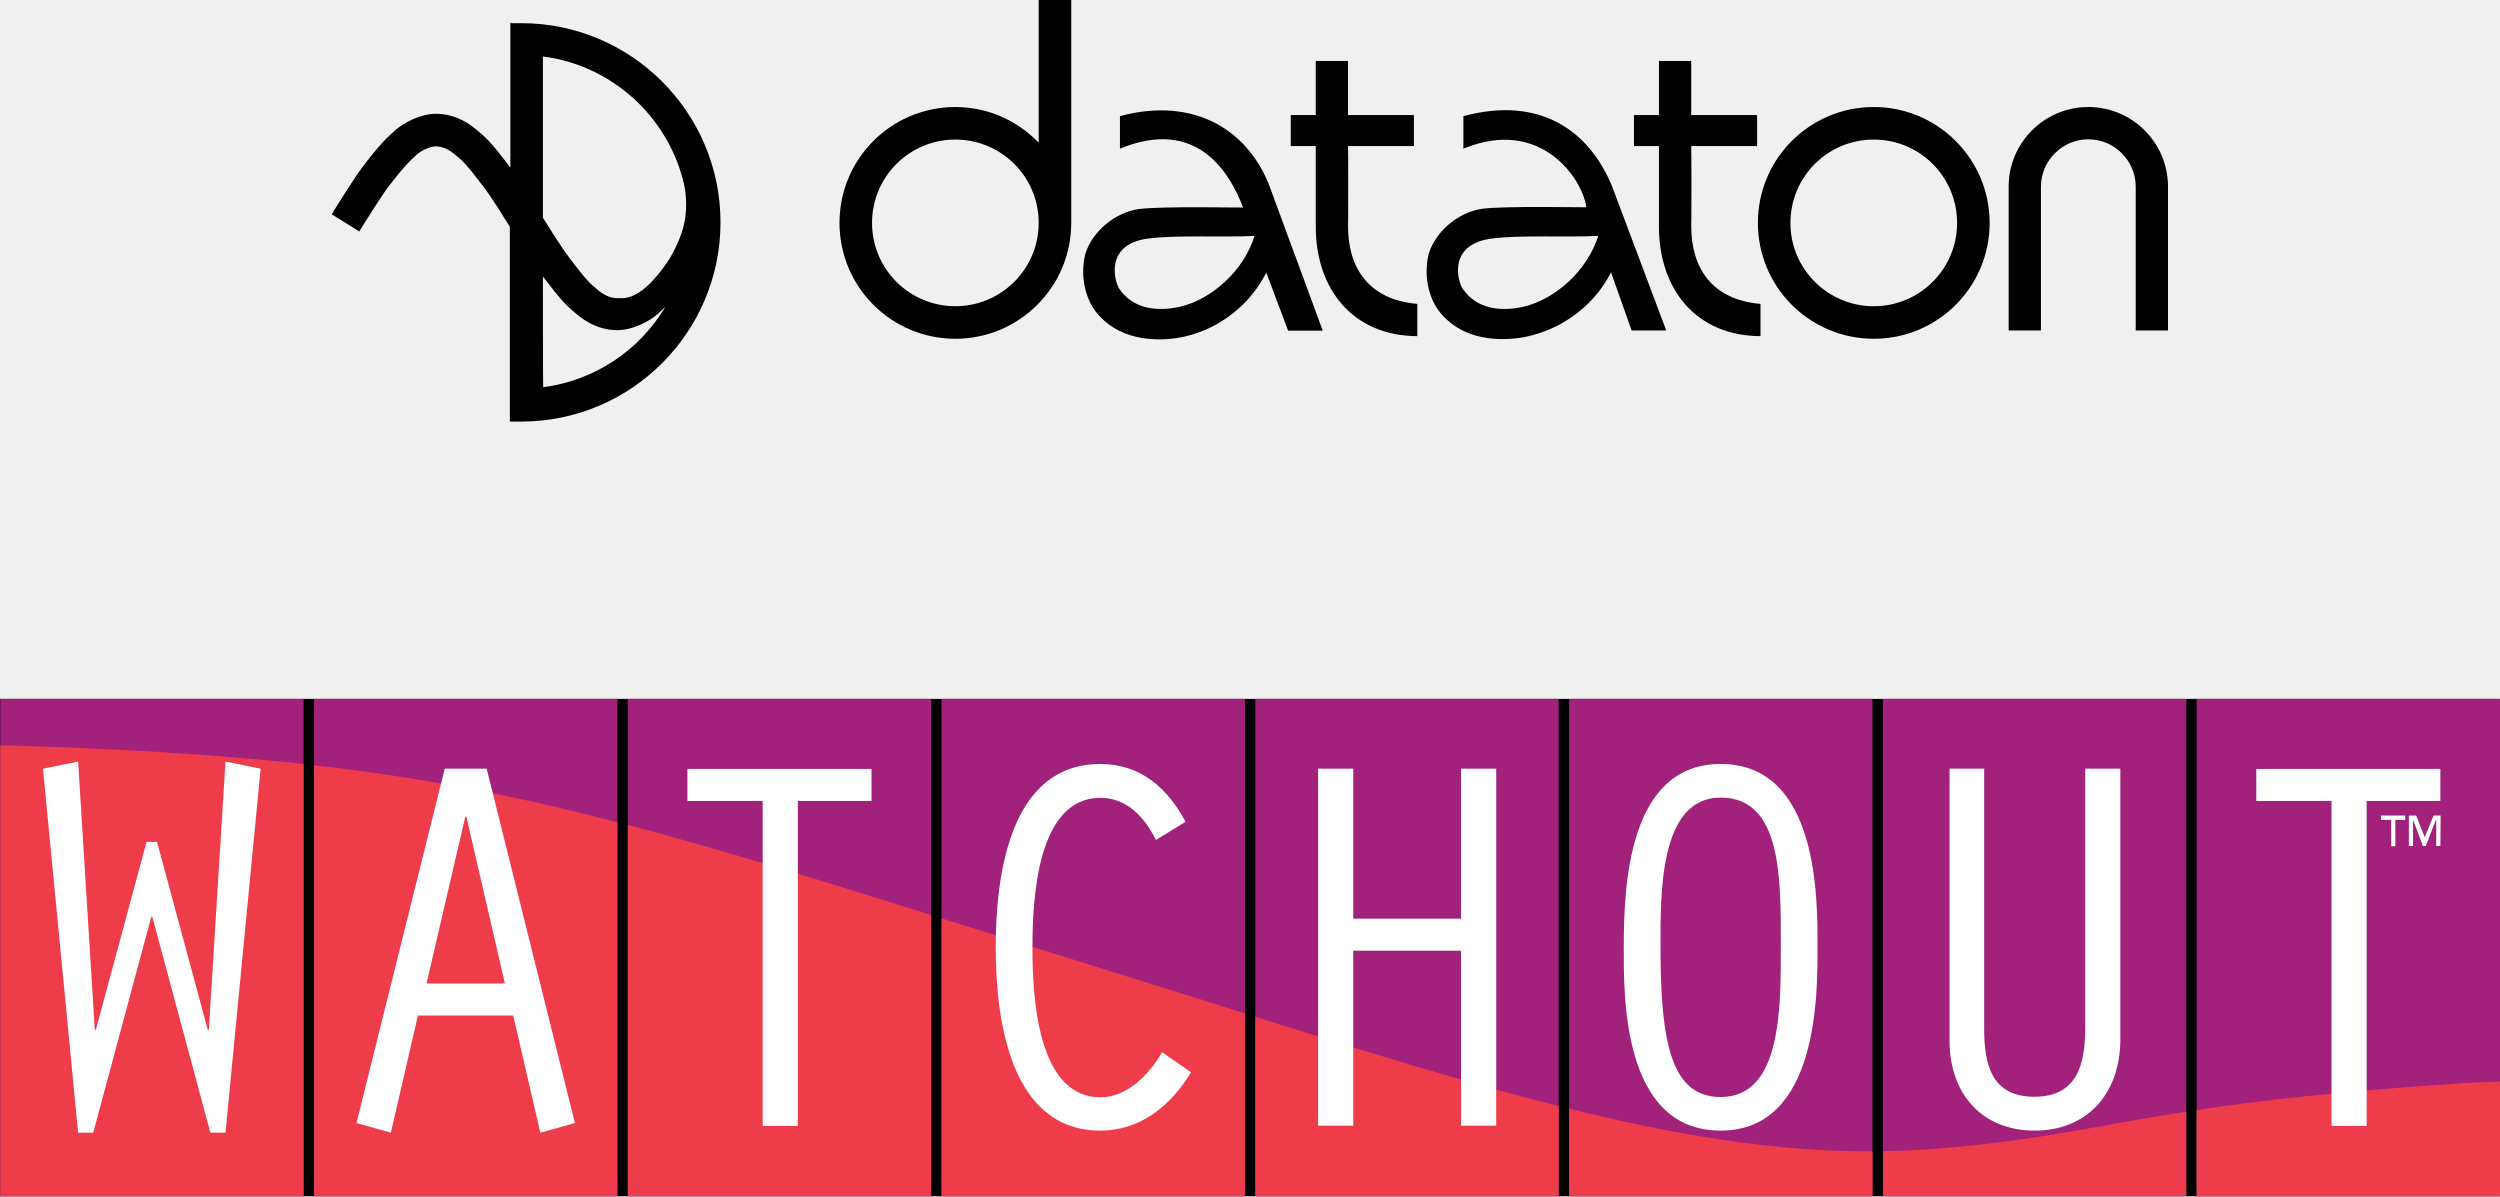
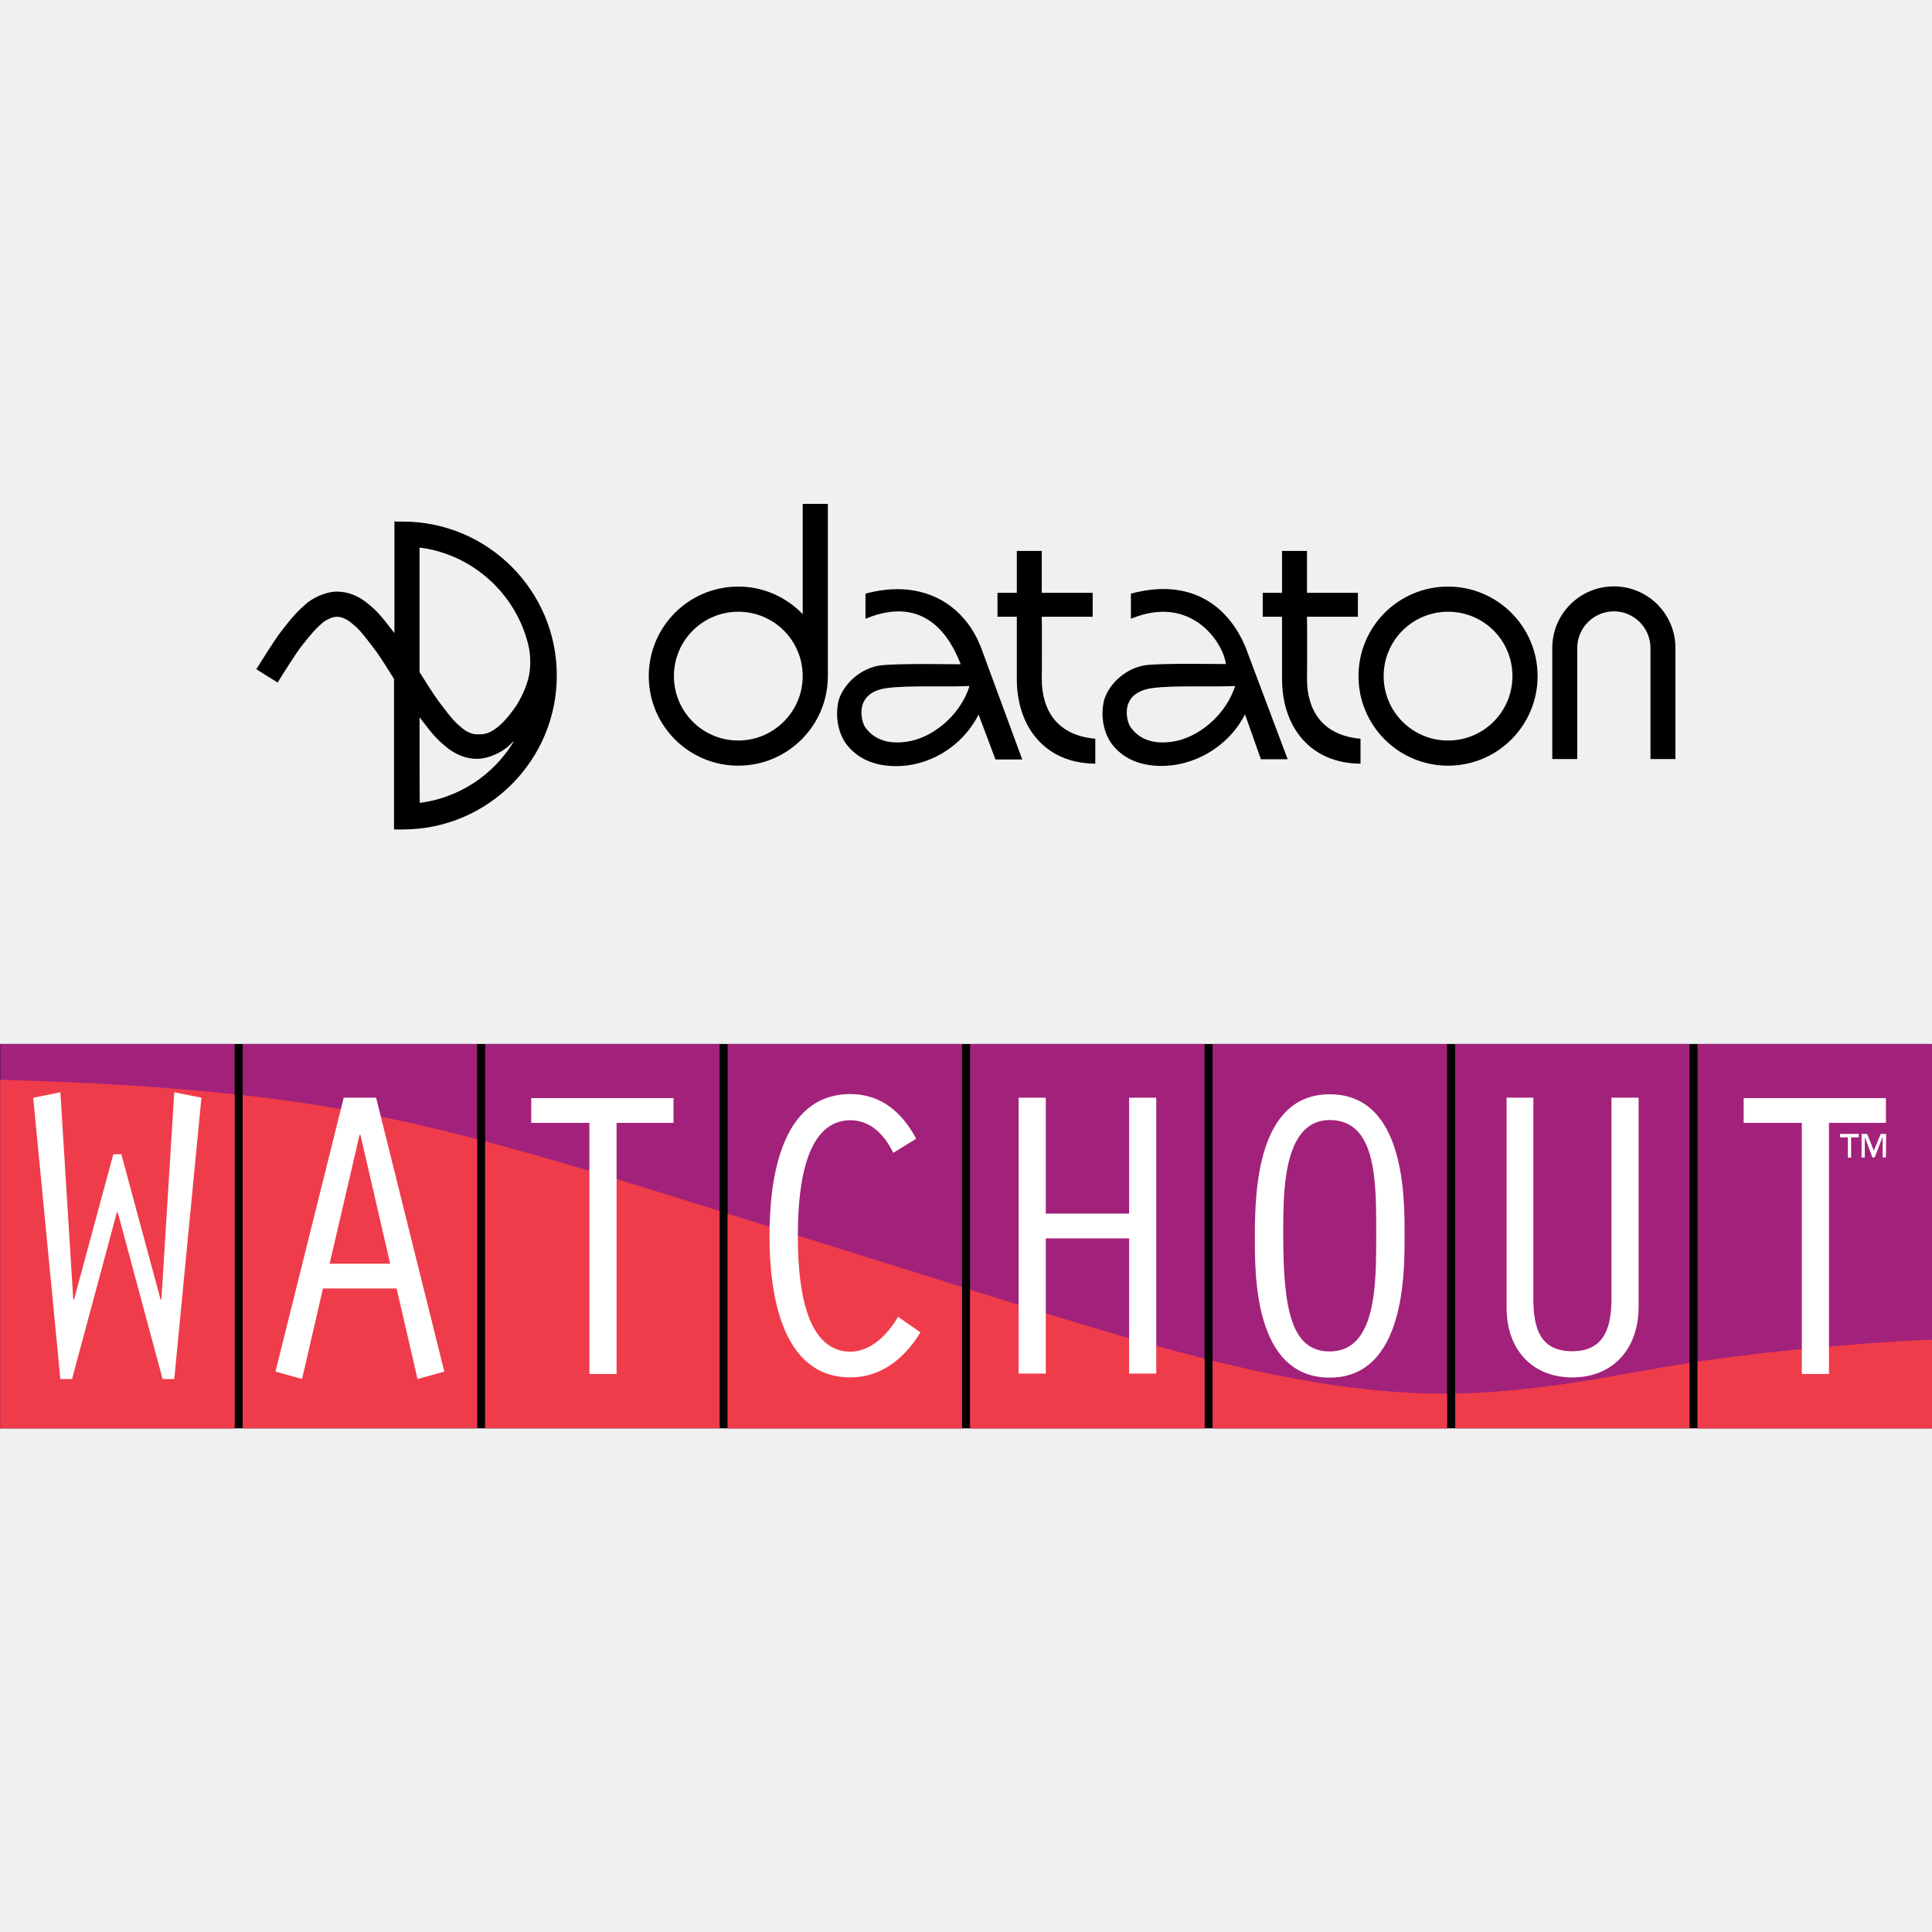
- <svg xmlns="http://www.w3.org/2000/svg" version="1.1" id="Layer_1" x="0" y="0" viewBox="0 0 960.1 459.4" xml:space="preserve" enable-background="new 0 0 960.1 459.4">
-   <style type="text/css">.st0{fill:#010101}.st1{fill:#a2227b}.st2{fill:#ef3c4a}.st3{fill:#fff}</style>
-   <rect y="268.4" class="st0" width="960" height="191" />
+ <svg xmlns="http://www.w3.org/2000/svg" version="1.1" id="Layer_1" x="0px" y="0px" viewBox="0 0 960.1 960.1" style="enable-background:new 0 0 960.1 960.1;" xml:space="preserve">
+   <style type="text/css">
+ 	.st0{fill:#010101;}
+ 	.st1{fill:#A2227B;}
+ 	.st2{fill:#EF3C4A;}
+ 	.st3{fill:#FFFFFF;}
+ </style>
+   <rect y="518.8" class="st0" width="960" height="191" />
  <g>
    <g>
      <g>
-         <rect x=".1" y="268.4" class="st1" width="116.5" height="191" />
-         <rect x="120.6" y="268.4" class="st1" width="116.5" height="191" />
-         <rect x="241.1" y="268.4" class="st1" width="116.5" height="191" />
-         <rect x="361.6" y="268.4" class="st1" width="116.5" height="191" />
-         <rect x="482.1" y="268.4" class="st1" width="116.5" height="191" />
-         <rect x="602.6" y="268.4" class="st1" width="116.5" height="191" />
-         <rect x="723.1" y="268.4" class="st1" width="116.5" height="191" />
-         <rect x="843.6" y="268.4" class="st1" width="116.5" height="191" />
+         <rect x="0.1" y="518.8" class="st1" width="116.5" height="191" />
+         <rect x="120.6" y="518.8" class="st1" width="116.5" height="191" />
+         <rect x="241.1" y="518.8" class="st1" width="116.5" height="191" />
+         <rect x="361.6" y="518.8" class="st1" width="116.5" height="191" />
+         <rect x="482.1" y="518.8" class="st1" width="116.5" height="191" />
+         <rect x="602.6" y="518.8" class="st1" width="116.5" height="191" />
+         <rect x="723.1" y="518.8" class="st1" width="116.5" height="191" />
+         <rect x="843.6" y="518.8" class="st1" width="116.5" height="191" />
      </g>
      <g>
-         <path class="st2" d="M116.6,459.4v-166c-33.2-3.6-70.4-5.9-116.5-7.2v173.2L116.6,459.4L116.6,459.4z" />
-         <path class="st2" d="M237.1,459.4V315.8c-39.5-10.3-75-17.2-116.5-21.9v165.5H237.1L237.1,459.4z" />
-         <path class="st2" d="M357.6,459.4v-108c-45.9-14.4-82.8-25.7-116.5-34.6v142.5h116.5V459.4z" />
-         <path class="st2" d="M478.1,459.4v-70.2c-15.2-4.8-31-9.8-47.5-14.9c-25.3-7.9-48.1-15.1-69-21.6v106.7H478.1L478.1,459.4z" />
-         <path class="st2" d="M598.6,459.4v-34.6c-35.2-8.9-73.3-20.7-116.5-34.3v68.9H598.6L598.6,459.4z" />
-         <path class="st2" d="M719.1,459.4v-17.2c-36.8,0.1-74.5-6-116.5-16.4v33.6H719.1L719.1,459.4z" />
-         <path class="st2" d="M839.6,459.4v-32.5c-36,5.6-56.2,11.1-96.6,14.3c-6.6,0.5-13.2,0.8-19.8,0.9v17.2h116.4V459.4z" />
-         <path class="st2" d="M960.1,459.4v-44c-4.7,0.1-9.5,0.3-14.5,0.6c-47.3,3.1-78.1,6.7-102,10.3v33.1H960.1L960.1,459.4z" />
+         <path class="st2" d="M116.6,709.8v-166c-33.2-3.6-70.4-5.9-116.5-7.2v173.2L116.6,709.8L116.6,709.8z" />
+         <path class="st2" d="M237.1,709.8V566.1c-39.5-10.3-75-17.2-116.5-21.9v165.5H237.1L237.1,709.8z" />
+         <path class="st2" d="M357.6,709.8v-108c-45.9-14.4-82.8-25.7-116.5-34.6v142.5h116.5V709.8z" />
+         <path class="st2" d="M478.1,709.8v-70.2c-15.2-4.8-31-9.8-47.5-14.9c-25.3-7.9-48.1-15.1-69-21.6v106.7H478.1L478.1,709.8z" />
+         <path class="st2" d="M598.6,709.8v-34.6c-35.2-8.9-73.3-20.7-116.5-34.3v68.9H598.6L598.6,709.8z" />
+         <path class="st2" d="M719.1,709.8v-17.2c-36.8,0.1-74.5-6-116.5-16.4v33.6H719.1L719.1,709.8z" />
+         <path class="st2" d="M839.6,709.8v-32.5c-36,5.6-56.2,11.1-96.6,14.3c-6.6,0.5-13.2,0.8-19.8,0.9v17.2h116.4L839.6,709.8     L839.6,709.8z" />
+         <path class="st2" d="M960.1,709.8v-44c-4.7,0.1-9.5,0.3-14.5,0.6c-47.3,3.1-78.1,6.7-102,10.3v33.1H960.1L960.1,709.8z" />
      </g>
    </g>
-     <path class="st3" d="M100.1,295.2L86.6,435h-5.8l-22.3-82.9h-0.4L35.8,435H30L16.5,295.2l13.5-2.7l6.4,103h0.4l19.5-72.2h4 l19.5,72.2h0.4l6.4-103L100.1,295.2z" />
-     <path class="st3" d="M193.9,377.7h-30.1l14.9-64.1h0.4L193.9,377.7z M197.1,390l10.4,45l13.3-3.7l-33.9-136.1h-16.1l-33.9,136.1 l13.2,3.7l10.4-45H197.1z" />
-     <path class="st3" d="M292.9,307.6H264v-12.3h70.7v12.3h-28.3v124.8h-13.5V307.6z" />
-     <path class="st3" d="M457.4,411.8c-7.8,12.9-19.5,22.4-34.8,22.4c-34.9,0-40.2-43.2-40.2-70.3c0-27.4,5.2-70.5,40.2-70.5 c15.3,0,25.7,9.1,32.7,22.2l-11.4,7c-4.2-8.6-11-16.2-21.3-16.2c-24.5,0-26.1,39.5-26.1,57.6c0,17.9,1.6,57.4,26.1,57.4 c10.4,0,18.7-8.8,23.7-17.3L457.4,411.8z" />
-     <path class="st3" d="M506.2,295.2h13.5v57.6h41.4v-57.6h13.5v137.1h-13.5v-67.2h-41.4v67.2h-13.5V295.2L506.2,295.2z" />
-     <path class="st3" d="M660.8,306.3c23.7,0,23.1,31.5,23.1,57.4c0,23.9,0.2,57.6-23.1,57.6c-18.9,0-23.1-20.6-23.1-57.6 C637.7,343.5,637.1,306.3,660.8,306.3z M660.8,293.4c-35.8,0-37.2,47.7-37.2,70.3c0,17.7-1,70.5,37.2,70.5 c37.8,0,37.2-53.2,37.2-70.5C698,345.6,698.6,293.4,660.8,293.4z" />
-     <path class="st3" d="M762,295.2v99.7c0,13.6,2.6,26.3,19.3,26.3s19.5-13,19.5-26.3v-99.7h13.5V399c0,21.4-13.1,35.2-32.9,35.2 c-20.3,0-32.7-14.2-32.7-34.5V295.2H762z" />
-     <path class="st3" d="M937.2,324.9h-1.6v-10.1h-0.1l-3.9,10.1h-1.1l-3.8-10.1h0v10.1h-1.6v-11.7h2.8l3.3,8.3l3.4-8.3h2.7 L937.2,324.9L937.2,324.9z M923.7,314.9h-3.8V325h-1.6v-10.1h-3.9v-1.7h9.3V314.9L923.7,314.9z" />
-     <path class="st3" d="M895.4,307.6h-28.9v-12.3h70.7v12.3h-28.3v124.8h-13.5V307.6z" />
+     <path class="st3" d="M100.1,545.5L86.6,685.3h-5.8l-22.3-82.9h-0.4l-22.3,82.9H30L16.5,545.5l13.5-2.7l6.4,103h0.4l19.5-72.2h4   l19.5,72.2h0.4l6.4-103L100.1,545.5z" />
+     <path class="st3" d="M193.9,628h-30.1l14.9-64.1h0.4L193.9,628z M197.1,640.3l10.4,45l13.3-3.7l-33.9-136.1h-16.1l-33.9,136.1   l13.2,3.7l10.4-45H197.1z" />
+     <path class="st3" d="M292.9,558H264v-12.3h70.7V558h-28.3v124.8h-13.5L292.9,558L292.9,558z" />
+     <path class="st3" d="M457.4,662.1c-7.8,12.9-19.5,22.4-34.8,22.4c-34.9,0-40.2-43.2-40.2-70.3c0-27.4,5.2-70.5,40.2-70.5   c15.3,0,25.7,9.1,32.7,22.2l-11.4,7c-4.2-8.6-11-16.2-21.3-16.2c-24.5,0-26.1,39.5-26.1,57.6c0,17.9,1.6,57.4,26.1,57.4   c10.4,0,18.7-8.8,23.7-17.3L457.4,662.1z" />
+     <path class="st3" d="M506.2,545.5h13.5v57.6h41.4v-57.6h13.5v137.1h-13.5v-67.2h-41.4v67.2h-13.5V545.5L506.2,545.5z" />
+     <path class="st3" d="M660.8,556.6c23.7,0,23.1,31.5,23.1,57.4c0,23.9,0.2,57.6-23.1,57.6c-18.9,0-23.1-20.6-23.1-57.6   C637.7,593.8,637.1,556.6,660.8,556.6z M660.8,543.8c-35.8,0-37.2,47.7-37.2,70.3c0,17.7-1,70.5,37.2,70.5   c37.8,0,37.2-53.2,37.2-70.5C698,596,698.6,543.8,660.8,543.8z" />
+     <path class="st3" d="M762,545.5v99.7c0,13.6,2.6,26.3,19.3,26.3s19.5-13,19.5-26.3v-99.7h13.5v103.8c0,21.4-13.1,35.2-32.9,35.2   c-20.3,0-32.7-14.2-32.7-34.5V545.5H762z" />
+     <path class="st3" d="M937.2,575.2h-1.6v-10.1h-0.1l-3.9,10.1h-1.1l-3.8-10.1l0,0v10.1h-1.6v-11.7h2.8l3.3,8.3l3.4-8.3h2.7   L937.2,575.2L937.2,575.2z M923.7,565.2h-3.8v10.1h-1.6v-10.1h-3.9v-1.7h9.3V565.2L923.7,565.2z" />
+     <path class="st3" d="M895.4,558h-28.9v-12.3h70.7V558h-28.3v124.8h-13.5V558z" />
  </g>
  <g>
-     <path d="M517.7,56.1c0.1,0,0.1,30.8,0,30.8c0,15.6,7.6,28.2,26.6,29.8v12.4c-24.7-0.1-39-18-39-42.1V56.1h-9.6V44.2h9.6V23.4h12.4 v20.8H543v11.9H517.7L517.7,56.1z" />
-     <path d="M430.1,57.1V44.6c29.4-7.9,49.8,6.3,57.6,27.3L508,127h-13.3l-8.4-22.3c-8.3,16.3-25.2,26.2-42.5,25.6 c-9.1-0.3-17.7-3.4-23.5-11.3c-4.1-6-5.3-14.1-3.5-21.5c2.8-8.8,11.4-15.8,20.4-17.2c9-1.2,40.3-0.5,40.2-0.6 C472.4,66.6,459.9,44.8,430.1,57.1z M429.7,110.7c5.5,8.2,14.9,9,23.5,7.1c12.6-3,24.6-14.2,28.6-27.2c-12.2,0.6-30-0.4-40.8,1 C424.5,93.7,427.8,107.3,429.7,110.7z" />
-     <path d="M649.5,56.1c0.1,0,0.1,30.8,0,30.8c0,15.6,7.6,28.2,26.6,29.8v12.4c-24.7-0.1-39-18-39-42.1V56.1h-9.6V44.2h9.6V23.4h12.4 v20.8h25.3v11.9H649.5L649.5,56.1z" />
-     <path d="M751.6,85.6c0,17.7-14.3,32-32,32s-32-14.3-32-32s14.3-32,32-32C737.3,53.6,751.6,67.9,751.6,85.6z M719.6,41.1 c-24.6,0-44.5,19.9-44.5,44.5s19.9,44.5,44.5,44.5s44.5-19.9,44.5-44.5S744.1,41.1,719.6,41.1z" />
-     <path d="M562,57.1V44.6c29.4-7.9,48.2,5.6,57,26.7l20.9,55.6h-13.3l-7.9-22.3c-8.3,16.3-25.8,26.2-43,25.6 c-9.1-0.3-17.7-3.4-23.5-11.3c-4.1-6-5.3-14.1-3.5-21.5c2.8-8.8,11.4-15.8,20.3-17.2c9-1.2,40.3-0.5,40.2-0.6 C607.8,68.7,591.7,44.8,562,57.1z M561.6,110.7c5.5,8.2,14.9,9,23.5,7.1c12.6-3,24.6-14.2,28.7-27.2c-12.2,0.6-30-0.4-40.8,1 C556.3,93.7,559.6,107.3,561.6,110.7z" />
-     <path d="M398.9,0v54.8c-8.1-8.4-19.4-13.7-32-13.7c-24.6,0-44.5,19.9-44.5,44.5s19.9,44.5,44.5,44.5c24.5,0,44.5-19.9,44.5-44.5V0 H398.9z M366.9,117.6c-17.7,0-32-14.3-32-32s14.3-32,32-32s32,14.3,32,32S384.5,117.6,366.9,117.6z" />
-     <path d="M196.3,8.7H196c0,0,0,54.1,0,55.6c-0.2-0.3-0.4-0.5-0.4-0.5c-7-9.2-8.9-10.9-12.5-13.9c-4.8-4.1-10.2-6.2-15.6-6.2 c-5.9,0-12.3,3.3-15.7,6.3l-0.4,0.4c-2.7,2.4-5.3,4.7-12,13.5c-3.1,4-11,16.7-11.9,18.2l-0.1,0.2l10.6,6.6l0.1-0.2 c2.3-3.8,8.9-14.2,11.2-17.2c6-7.8,8-9.6,10.3-11.7l0.4-0.4c1.7-1.5,5.1-3.2,7.4-3.2c3,0,5.8,1.8,7.5,3.3c2.8,2.3,4.2,3.5,10.6,12 c3.5,4.5,8.3,12.4,10.3,15.6c0,0.1,0,74.8,0,74.8h4.4c42.2,0,76.5-34.3,76.5-76.5S242.4,8.9,200.2,8.9h-3.9V8.7z M208.5,21.7 c26.2,3.3,47.9,22.8,54.1,48.6c0.6,2.5,0.9,5.4,0.9,8.3c0,2.3-0.2,4.5-0.6,6.6c-1.1,6-4.9,13-6.5,15.3c-9.9,14.5-16.1,14.1-18.8,14 h-0.7c-3,0-5.8-1.8-7.5-3.3c-2.8-2.3-4.2-3.5-10.6-12c-3.5-4.6-8.3-12.4-10.3-15.6C208.5,83.4,208.5,22.3,208.5,21.7z M208.5,106.2 c0.2,0.3,0.4,0.5,0.4,0.5c7,9.2,8.9,10.9,12.5,13.9c4.8,4.1,10.2,6.2,15.6,6.2c5.9,0,12.3-3.3,15.7-6.3l0.4-0.4 c0.7-0.7,1.5-1.4,2.4-2.2c-10.1,16.9-27.4,28.3-46.9,30.8C208.5,148.2,208.5,107.6,208.5,106.2z" />
-     <path d="M771.4,126.9V71.7c0-16.9,13.7-30.6,30.6-30.6s30.6,13.7,30.6,30.6v55.2h-12.4V71.7c0-10-8.2-18.2-18.2-18.2 s-18.2,8.2-18.2,18.2v55.2H771.4z" />
+     <path d="M517.7,306.5c0.1,0,0.1,30.8,0,30.8c0,15.6,7.6,28.2,26.6,29.8v12.4c-24.7-0.1-39-18-39-42.1v-30.9h-9.6v-11.9h9.6v-20.8   h12.4v20.8H543v11.9H517.7L517.7,306.5z" />
+     <path d="M430.1,307.5V295c29.4-7.9,49.8,6.3,57.6,27.3l20.3,55.1h-13.3l-8.4-22.3c-8.3,16.3-25.2,26.2-42.5,25.6   c-9.1-0.3-17.7-3.4-23.5-11.3c-4.1-6-5.3-14.1-3.5-21.5c2.8-8.8,11.4-15.8,20.4-17.2c9-1.2,40.3-0.5,40.2-0.6   C472.4,317,459.9,295.1,430.1,307.5z M429.7,361c5.5,8.2,14.9,9,23.5,7.1c12.6-3,24.6-14.2,28.6-27.2c-12.2,0.6-30-0.4-40.8,1   C424.5,344,427.8,357.6,429.7,361z" />
+     <path d="M649.5,306.5c0.1,0,0.1,30.8,0,30.8c0,15.6,7.6,28.2,26.6,29.8v12.4c-24.7-0.1-39-18-39-42.1v-30.9h-9.6v-11.9h9.6v-20.8   h12.4v20.8h25.3v11.9H649.5L649.5,306.5z" />
+     <path d="M751.6,336c0,17.7-14.3,32-32,32s-32-14.3-32-32c0-17.7,14.3-32,32-32S751.6,318.2,751.6,336z M719.6,291.5   c-24.6,0-44.5,19.9-44.5,44.5c0,24.6,19.9,44.5,44.5,44.5s44.5-19.9,44.5-44.5S744.1,291.5,719.6,291.5z" />
+     <path d="M562,307.5V295c29.4-7.9,48.2,5.6,57,26.7l20.9,55.6h-13.3l-7.9-22.3c-8.3,16.3-25.8,26.2-43,25.6   c-9.1-0.3-17.7-3.4-23.5-11.3c-4.1-6-5.3-14.1-3.5-21.5c2.8-8.8,11.4-15.8,20.3-17.2c9-1.2,40.3-0.5,40.2-0.6   C607.8,319,591.7,295.1,562,307.5z M561.6,361c5.5,8.2,14.9,9,23.5,7.1c12.6-3,24.6-14.2,28.7-27.2c-12.2,0.6-30-0.4-40.8,1   C556.3,344,559.6,357.6,561.6,361z" />
+     <path d="M398.9,250.4v54.8c-8.1-8.4-19.4-13.7-32-13.7c-24.6,0-44.5,19.9-44.5,44.5c0,24.6,19.9,44.5,44.5,44.5   c24.5,0,44.5-19.9,44.5-44.5v-85.6H398.9z M366.9,368c-17.7,0-32-14.3-32-32c0-17.7,14.3-32,32-32s32,14.3,32,32   C398.9,353.6,384.5,368,366.9,368z" />
+     <path d="M196.3,259H196c0,0,0,54.1,0,55.6c-0.2-0.3-0.4-0.5-0.4-0.5c-7-9.2-8.9-10.9-12.5-13.9c-4.8-4.1-10.2-6.2-15.6-6.2   c-5.9,0-12.3,3.3-15.7,6.3l-0.4,0.4c-2.7,2.4-5.3,4.7-12,13.5c-3.1,4-11,16.7-11.9,18.2l-0.1,0.2l10.6,6.6l0.1-0.2   c2.3-3.8,8.9-14.2,11.2-17.2c6-7.8,8-9.6,10.3-11.7l0.4-0.4c1.7-1.5,5.1-3.2,7.4-3.2c3,0,5.8,1.8,7.5,3.3c2.8,2.3,4.2,3.5,10.6,12   c3.5,4.5,8.3,12.4,10.3,15.6c0,0.1,0,74.8,0,74.8h4.4c42.2,0,76.5-34.3,76.5-76.5s-34.3-76.5-76.5-76.5h-3.9V259z M208.5,272.1   c26.2,3.3,47.9,22.8,54.1,48.6c0.6,2.5,0.9,5.4,0.9,8.3c0,2.3-0.2,4.5-0.6,6.6c-1.1,6-4.9,13-6.5,15.3c-9.9,14.5-16.1,14.1-18.8,14   h-0.7c-3,0-5.8-1.8-7.5-3.3c-2.8-2.3-4.2-3.5-10.6-12c-3.5-4.6-8.3-12.4-10.3-15.6C208.5,333.8,208.5,272.6,208.5,272.1z    M208.5,356.5c0.2,0.3,0.4,0.5,0.4,0.5c7,9.2,8.9,10.9,12.5,13.9c4.8,4.1,10.2,6.2,15.6,6.2c5.9,0,12.3-3.3,15.7-6.3l0.4-0.4   c0.7-0.7,1.5-1.4,2.4-2.2c-10.1,16.9-27.4,28.3-46.9,30.8C208.5,398.5,208.5,358,208.5,356.5z" />
+     <path d="M771.4,377.2V322c0-16.9,13.7-30.6,30.6-30.6s30.6,13.7,30.6,30.6v55.2h-12.4V322c0-10-8.2-18.2-18.2-18.2   s-18.2,8.2-18.2,18.2v55.2C783.8,377.2,771.4,377.2,771.4,377.2z" />
  </g>
</svg>
